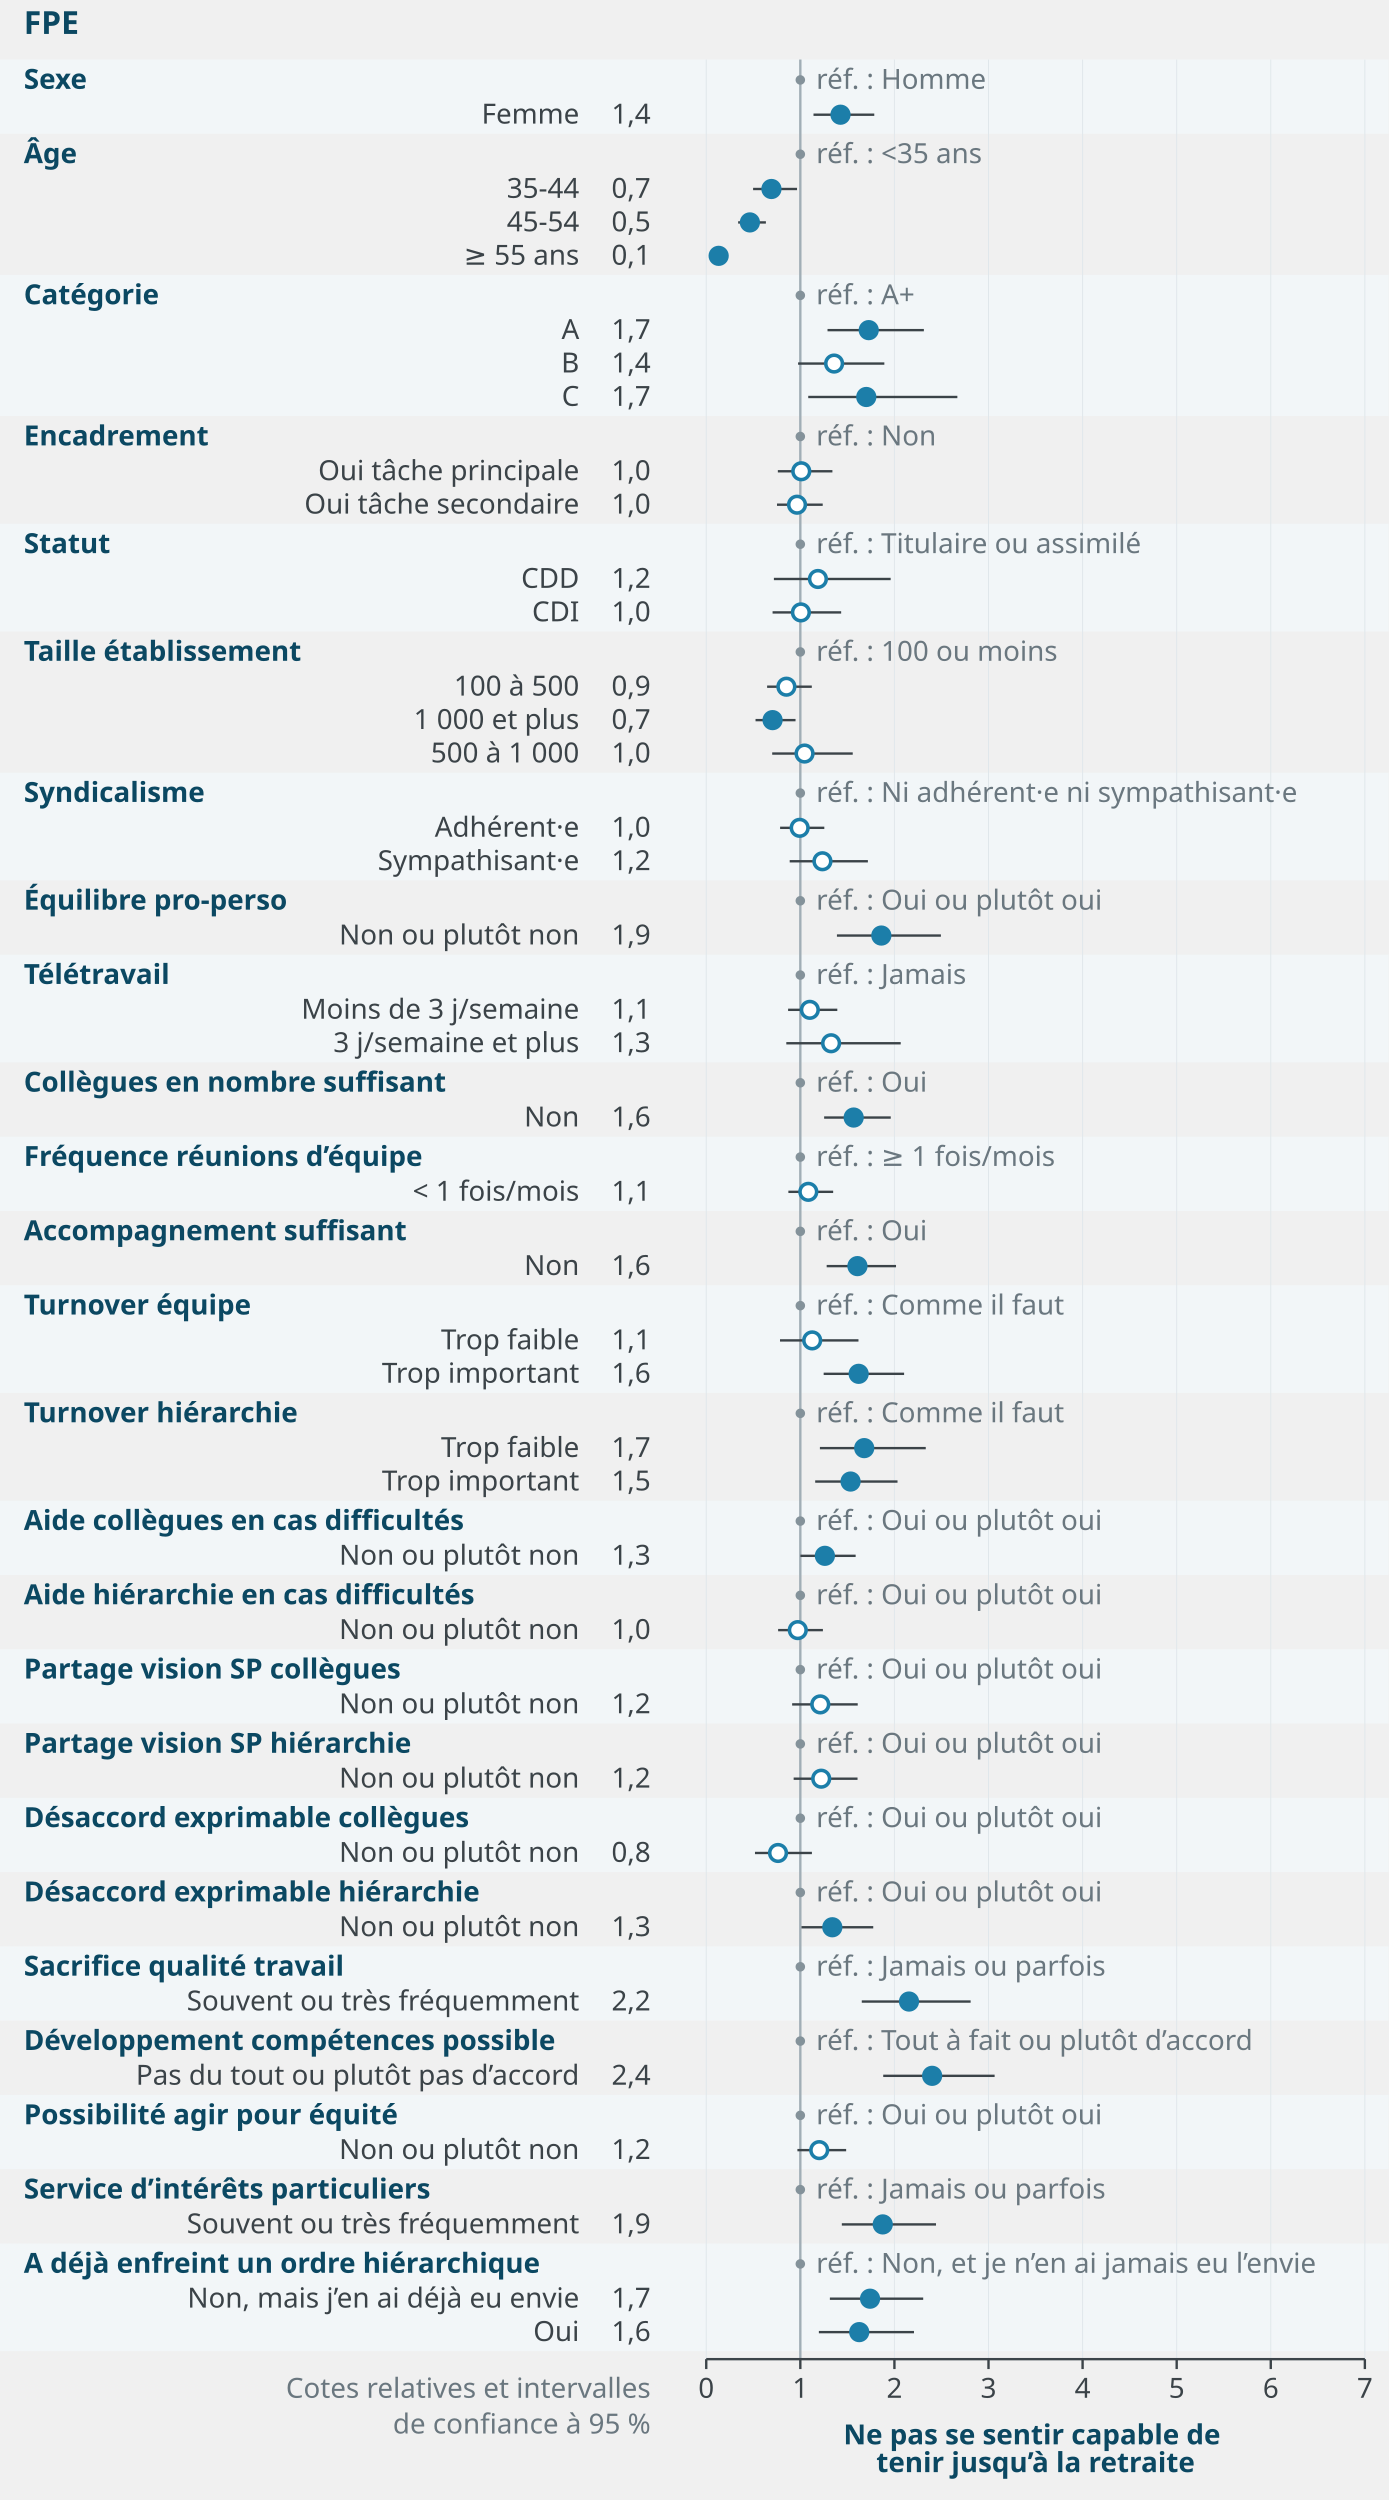
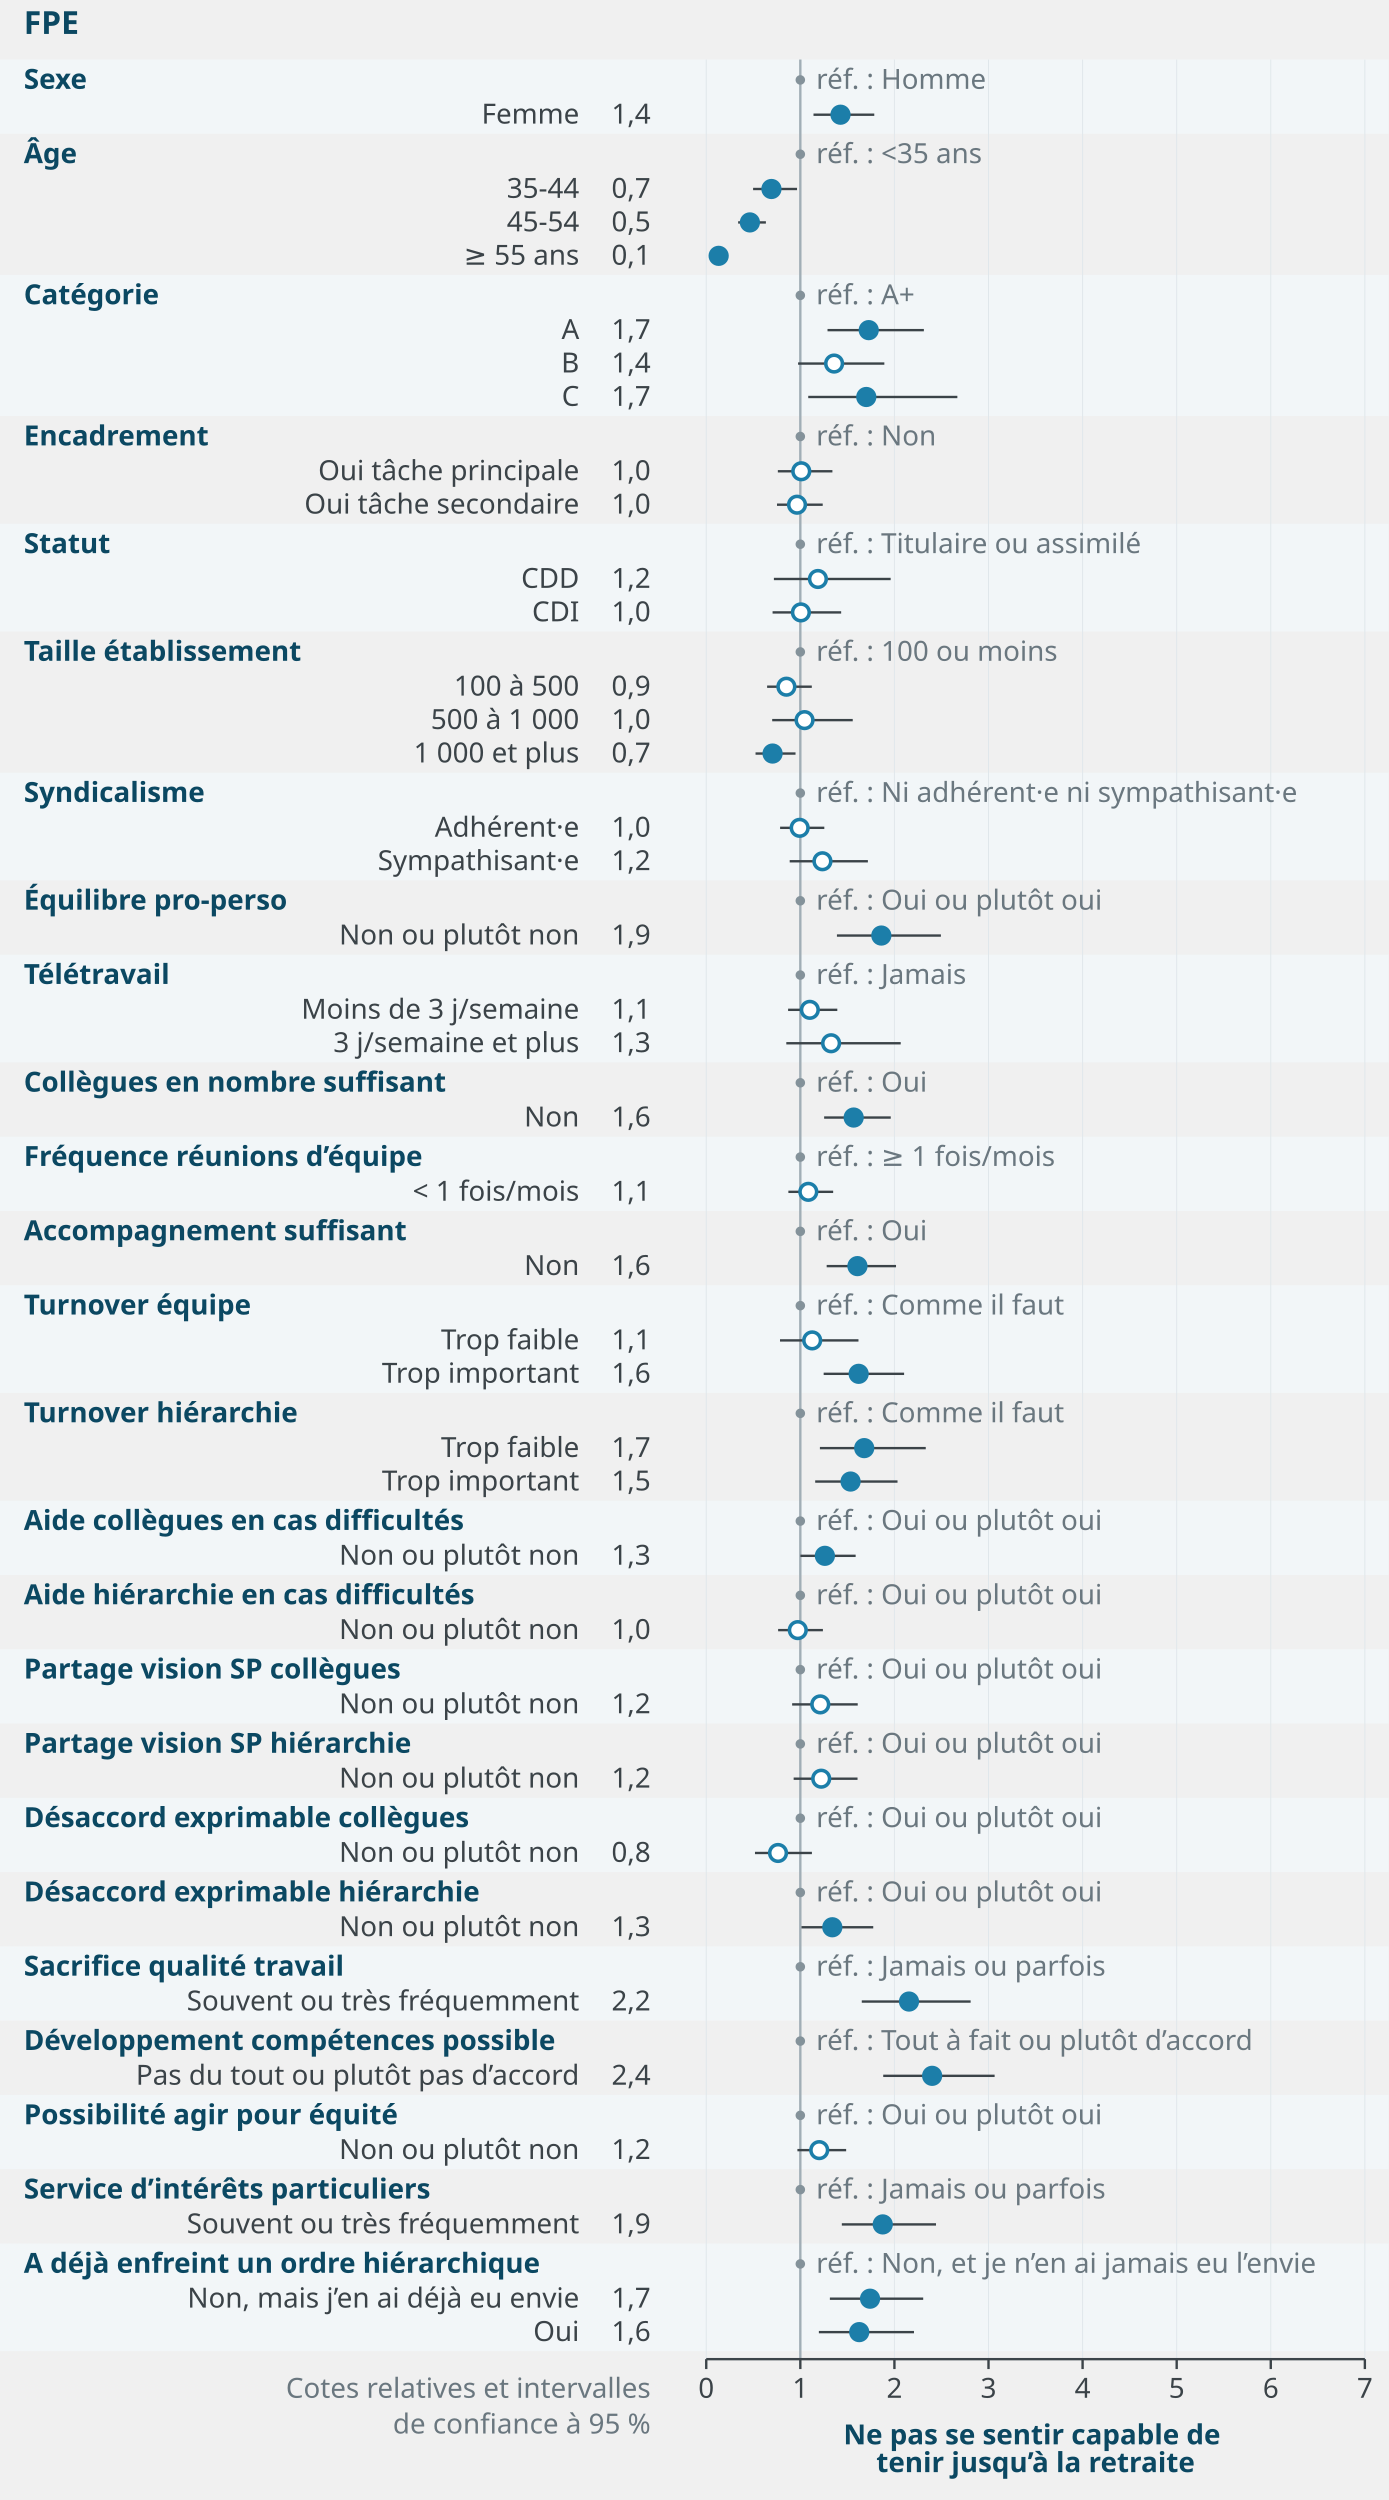
<svg xmlns="http://www.w3.org/2000/svg" fill="currentColor" font-family="system-ui, sans-serif" font-size="10" text-anchor="middle" width="350pt" height="630.1pt" viewBox="0 0 350 630.1" style="font-family: Poppins-Regular, Poppins; font-size: 7px; background: none;">
  <g aria-label="rect" fill="#F2F6F8">
    <rect x="0" y="15" width="350" height="18.723" />
    <rect x="0" y="69.296" width="350" height="35.572" />
    <rect x="0" y="132.016" width="350" height="27.148" />
    <rect x="0" y="194.736" width="350" height="27.148" />
    <rect x="0" y="240.607" width="350" height="27.148" />
    <rect x="0" y="286.478" width="350" height="18.723" />
    <rect x="0" y="323.925" width="350" height="27.148" />
    <rect x="0" y="378.22" width="350" height="18.723" />
    <rect x="0" y="415.667" width="350" height="18.723" />
    <rect x="0" y="453.113" width="350" height="18.723" />
    <rect x="0" y="490.559" width="350" height="18.723" />
    <rect x="0" y="528.006" width="350" height="18.723" />
    <rect x="0" y="565.452" width="350" height="27.148" />
  </g>
  <g aria-label="rule" stroke="#E0E7EB" stroke-width="0.25">
    <line x1="178" x2="178" y1="15" y2="594.6" />
    <line x1="225.429" x2="225.429" y1="15" y2="594.6" />
    <line x1="249.143" x2="249.143" y1="15" y2="594.6" />
    <line x1="272.857" x2="272.857" y1="15" y2="594.6" />
    <line x1="296.571" x2="296.571" y1="15" y2="594.6" />
    <line x1="320.286" x2="320.286" y1="15" y2="594.6" />
    <line x1="344" x2="344" y1="15" y2="594.6" />
  </g>
  <g aria-label="rule" stroke="#A1AEB6" stroke-width="0.6">
    <line x1="201.714" x2="201.714" y1="15" y2="594.6" />
  </g>
  <g aria-label="dot" fill="#84929A">
    <circle cx="201.714" cy="20.149" r="1.2" />
    <circle cx="201.714" cy="38.872" r="1.2" />
    <circle cx="201.714" cy="74.445" r="1.2" />
    <circle cx="201.714" cy="110.017" r="1.2" />
    <circle cx="201.714" cy="137.165" r="1.2" />
    <circle cx="201.714" cy="164.313" r="1.2" />
    <circle cx="201.714" cy="199.885" r="1.2" />
    <circle cx="201.714" cy="227.033" r="1.2" />
    <circle cx="201.714" cy="245.756" r="1.2" />
    <circle cx="201.714" cy="272.904" r="1.2" />
    <circle cx="201.714" cy="291.627" r="1.2" />
    <circle cx="201.714" cy="310.351" r="1.2" />
    <circle cx="201.714" cy="329.074" r="1.2" />
    <circle cx="201.714" cy="356.222" r="1.2" />
    <circle cx="201.714" cy="383.369" r="1.2" />
    <circle cx="201.714" cy="402.093" r="1.2" />
    <circle cx="201.714" cy="420.816" r="1.2" />
    <circle cx="201.714" cy="439.539" r="1.2" />
    <circle cx="201.714" cy="458.262" r="1.2" />
    <circle cx="201.714" cy="476.985" r="1.2" />
    <circle cx="201.714" cy="495.709" r="1.2" />
    <circle cx="201.714" cy="514.432" r="1.2" />
    <circle cx="201.714" cy="533.155" r="1.2" />
    <circle cx="201.714" cy="551.878" r="1.2" />
    <circle cx="201.714" cy="570.601" r="1.2" />
  </g>
  <g aria-label="rule" stroke="#3B4348" stroke-width="0.6">
    <line x1="205.034" x2="220.354" y1="28.911" y2="28.911" />
    <line x1="189.81" x2="200.884" y1="47.634" y2="47.634" />
    <line x1="186.039" x2="193.035" y1="56.059" y2="56.059" />
    <line x1="180.205" x2="182.435" y1="64.483" y2="64.483" />
    <line x1="208.568" x2="232.851" y1="83.207" y2="83.207" />
    <line x1="201.145" x2="222.891" y1="91.631" y2="91.631" />
    <line x1="203.706" x2="241.293" y1="100.056" y2="100.056" />
    <line x1="196.047" x2="209.801" y1="118.779" y2="118.779" />
    <line x1="195.833" x2="207.358" y1="127.204" y2="127.204" />
    <line x1="195.051" x2="224.48" y1="145.927" y2="145.927" />
    <line x1="194.719" x2="212.006" y1="154.351" y2="154.351" />
    <line x1="193.343" x2="204.607" y1="173.075" y2="173.075" />
-     <line x1="190.426" x2="200.505" y1="181.499" y2="181.499" />
-     <line x1="194.624" x2="214.923" y1="189.924" y2="189.924" />
+     <line x1="194.624" x2="214.923" y1="181.499" y2="181.499" />
+     <line x1="190.426" x2="200.505" y1="189.924" y2="189.924" />
    <line x1="196.616" x2="207.761" y1="208.647" y2="208.647" />
    <line x1="199.035" x2="218.741" y1="217.072" y2="217.072" />
    <line x1="210.939" x2="237.143" y1="235.795" y2="235.795" />
    <line x1="198.631" x2="211.034" y1="254.518" y2="254.518" />
    <line x1="198.181" x2="227.017" y1="262.943" y2="262.943" />
    <line x1="207.714" x2="224.504" y1="281.666" y2="281.666" />
    <line x1="198.703" x2="209.991" y1="300.389" y2="300.389" />
    <line x1="208.354" x2="225.832" y1="319.112" y2="319.112" />
    <line x1="196.592" x2="216.37" y1="337.835" y2="337.835" />
    <line x1="207.595" x2="227.871" y1="346.26" y2="346.26" />
    <line x1="206.647" x2="233.325" y1="364.983" y2="364.983" />
    <line x1="205.461" x2="226.211" y1="373.408" y2="373.408" />
    <line x1="201.738" x2="215.658" y1="392.131" y2="392.131" />
    <line x1="196.118" x2="207.406" y1="410.854" y2="410.854" />
    <line x1="199.651" x2="216.18" y1="429.577" y2="429.577" />
    <line x1="200.031" x2="216.133" y1="448.301" y2="448.301" />
    <line x1="190.284" x2="204.631" y1="467.024" y2="467.024" />
    <line x1="201.999" x2="220.093" y1="485.747" y2="485.747" />
    <line x1="217.2" x2="244.637" y1="504.47" y2="504.47" />
    <line x1="222.607" x2="250.684" y1="523.193" y2="523.193" />
    <line x1="200.979" x2="213.263" y1="541.917" y2="541.917" />
    <line x1="212.172" x2="235.91" y1="560.64" y2="560.64" />
    <line x1="209.161" x2="232.685" y1="579.363" y2="579.363" />
    <line x1="206.386" x2="230.361" y1="587.788" y2="587.788" />
  </g>
  <g aria-label="dot" stroke="#1C7EA9" stroke-width="0.9">
    <circle cx="211.84" cy="28.911" r="2.1" fill="#1C7EA9" />
    <circle cx="194.434" cy="47.634" r="2.1" fill="#1C7EA9" />
    <circle cx="189.003" cy="56.059" r="2.1" fill="#1C7EA9" />
    <circle cx="181.13" cy="64.483" r="2.1" fill="#1C7EA9" />
    <circle cx="218.955" cy="83.207" r="2.1" fill="#1C7EA9" />
    <circle cx="210.228" cy="91.631" r="2.1" fill="#FFFFFF" />
    <circle cx="218.338" cy="100.056" r="2.1" fill="#1C7EA9" />
    <circle cx="201.951" cy="118.779" r="2.1" fill="#FFFFFF" />
    <circle cx="200.884" cy="127.204" r="2.1" fill="#FFFFFF" />
    <circle cx="206.149" cy="145.927" r="2.1" fill="#FFFFFF" />
    <circle cx="201.857" cy="154.351" r="2.1" fill="#FFFFFF" />
    <circle cx="198.205" cy="173.075" r="2.1" fill="#FFFFFF" />
-     <circle cx="194.719" cy="181.499" r="2.1" fill="#1C7EA9" />
-     <circle cx="202.781" cy="189.924" r="2.1" fill="#FFFFFF" />
+     <circle cx="202.781" cy="181.499" r="2.1" fill="#FFFFFF" />
+     <circle cx="194.719" cy="189.924" r="2.1" fill="#1C7EA9" />
    <circle cx="201.548" cy="208.647" r="2.1" fill="#FFFFFF" />
    <circle cx="207.287" cy="217.072" r="2.1" fill="#FFFFFF" />
    <circle cx="222.132" cy="235.795" r="2.1" fill="#1C7EA9" />
    <circle cx="204.109" cy="254.518" r="2.1" fill="#FFFFFF" />
    <circle cx="209.469" cy="262.943" r="2.1" fill="#FFFFFF" />
    <circle cx="215.16" cy="281.666" r="2.1" fill="#1C7EA9" />
    <circle cx="203.73" cy="300.389" r="2.1" fill="#FFFFFF" />
    <circle cx="216.109" cy="319.112" r="2.1" fill="#1C7EA9" />
    <circle cx="204.702" cy="337.835" r="2.1" fill="#FFFFFF" />
    <circle cx="216.417" cy="346.26" r="2.1" fill="#1C7EA9" />
    <circle cx="217.816" cy="364.983" r="2.1" fill="#1C7EA9" />
    <circle cx="214.378" cy="373.408" r="2.1" fill="#1C7EA9" />
    <circle cx="207.904" cy="392.131" r="2.1" fill="#1C7EA9" />
    <circle cx="201.074" cy="410.854" r="2.1" fill="#FFFFFF" />
    <circle cx="206.742" cy="429.577" r="2.1" fill="#FFFFFF" />
    <circle cx="206.979" cy="448.301" r="2.1" fill="#FFFFFF" />
    <circle cx="196.094" cy="467.024" r="2.1" fill="#FFFFFF" />
    <circle cx="209.777" cy="485.747" r="2.1" fill="#1C7EA9" />
    <circle cx="229.104" cy="504.47" r="2.1" fill="#1C7EA9" />
    <circle cx="234.938" cy="523.193" r="2.1" fill="#1C7EA9" />
    <circle cx="206.481" cy="541.917" r="2.1" fill="#FFFFFF" />
    <circle cx="222.488" cy="560.64" r="2.1" fill="#1C7EA9" />
    <circle cx="219.287" cy="579.363" r="2.1" fill="#1C7EA9" />
    <circle cx="216.559" cy="587.788" r="2.1" fill="#1C7EA9" />
  </g>
  <g aria-label="text" fill="#0B4862" text-anchor="start" font-family="Poppins-Bold, Poppins" font-size="7" font-weight="700">
    <text y="0.32em" transform="translate(6,20.14929)">Sexe</text>
    <text y="0.32em" transform="translate(6,38.87249)">Âge</text>
    <text y="0.32em" transform="translate(6,74.44492)">Catégorie</text>
    <text y="0.32em" transform="translate(6,110.0174)">Encadrement</text>
    <text y="0.32em" transform="translate(6,137.1652)">Statut</text>
    <text y="0.32em" transform="translate(6,164.313)">Taille établissement</text>
    <text y="0.32em" transform="translate(6,199.8854)">Syndicalisme</text>
    <text y="0.32em" transform="translate(6,227.0332)">Équilibre pro-perso</text>
    <text y="0.32em" transform="translate(6,245.7564)">Télétravail</text>
    <text y="0.32em" transform="translate(6,272.9042)">Collègues en nombre suffisant</text>
    <text y="0.32em" transform="translate(6,291.6274)">Fréquence réunions d’équipe</text>
    <text y="0.32em" transform="translate(6,310.3506)">Accompagnement suffisant</text>
    <text y="0.32em" transform="translate(6,329.0738)">Turnover équipe</text>
    <text y="0.32em" transform="translate(6,356.2217)">Turnover hiérarchie</text>
    <text y="0.32em" transform="translate(6,383.3695)">Aide collègues en cas difficultés</text>
    <text y="0.32em" transform="translate(6,402.0927)">Aide hiérarchie en cas difficultés</text>
    <text y="0.32em" transform="translate(6,420.8159)">Partage vision SP collègues</text>
    <text y="0.32em" transform="translate(6,439.5391)">Partage vision SP hiérarchie</text>
    <text y="0.32em" transform="translate(6,458.2623)">Désaccord exprimable collègues</text>
    <text y="0.32em" transform="translate(6,476.9855)">Désaccord exprimable hiérarchie</text>
    <text y="0.32em" transform="translate(6,495.7087)">Sacrifice qualité travail</text>
    <text y="0.32em" transform="translate(6,514.4319)">Développement compétences possible</text>
    <text y="0.32em" transform="translate(6,533.1551)">Possibilité agir pour équité</text>
    <text y="0.32em" transform="translate(6,551.8783)">Service d’intérêts particuliers</text>
    <text y="0.32em" transform="translate(6,570.6015)">A déjà enfreint un ordre hiérarchique</text>
  </g>
  <g aria-label="text" fill="#6A777F" text-anchor="start" font-size="7">
    <text y="0.32em" transform="translate(205.7143,20.14929)">réf. : Homme</text>
    <text y="0.32em" transform="translate(205.7143,38.87249)">réf. : &lt;35 ans</text>
    <text y="0.32em" transform="translate(205.7143,74.44492)">réf. : A+</text>
    <text y="0.32em" transform="translate(205.7143,110.0174)">réf. : Non</text>
    <text y="0.32em" transform="translate(205.7143,137.1652)">réf. : Titulaire ou assimilé</text>
    <text y="0.32em" transform="translate(205.7143,164.313)">réf. : 100 ou moins</text>
    <text y="0.32em" transform="translate(205.7143,199.8854)">réf. : Ni adhérent·e ni sympathisant·e</text>
    <text y="0.32em" transform="translate(205.7143,227.0332)">réf. : Oui ou plutôt oui</text>
    <text y="0.32em" transform="translate(205.7143,245.7564)">réf. : Jamais</text>
    <text y="0.32em" transform="translate(205.7143,272.9042)">réf. : Oui</text>
    <text y="0.32em" transform="translate(205.7143,291.6274)">réf. : ≥ 1 fois/mois</text>
    <text y="0.32em" transform="translate(205.7143,310.3506)">réf. : Oui</text>
    <text y="0.32em" transform="translate(205.7143,329.0738)">réf. : Comme il faut</text>
    <text y="0.32em" transform="translate(205.7143,356.2217)">réf. : Comme il faut</text>
    <text y="0.32em" transform="translate(205.7143,383.3695)">réf. : Oui ou plutôt oui</text>
    <text y="0.32em" transform="translate(205.7143,402.0927)">réf. : Oui ou plutôt oui</text>
    <text y="0.32em" transform="translate(205.7143,420.8159)">réf. : Oui ou plutôt oui</text>
    <text y="0.32em" transform="translate(205.7143,439.5391)">réf. : Oui ou plutôt oui</text>
    <text y="0.32em" transform="translate(205.7143,458.2623)">réf. : Oui ou plutôt oui</text>
    <text y="0.32em" transform="translate(205.7143,476.9855)">réf. : Oui ou plutôt oui</text>
    <text y="0.32em" transform="translate(205.7143,495.7087)">réf. : Jamais ou parfois</text>
    <text y="0.32em" transform="translate(205.7143,514.4319)">réf. : Tout à fait ou plutôt d’accord</text>
    <text y="0.32em" transform="translate(205.7143,533.1551)">réf. : Oui ou plutôt oui</text>
    <text y="0.32em" transform="translate(205.7143,551.8783)">réf. : Jamais ou parfois</text>
    <text y="0.32em" transform="translate(205.7143,570.6015)">réf. : Non, et je n’en ai jamais eu l’envie</text>
  </g>
  <g aria-label="text" fill="#3B4348" text-anchor="end" font-size="7">
    <text y="0.32em" transform="translate(146,28.91089)">Femme</text>
    <text y="0.32em" transform="translate(146,47.63409)">35-44</text>
    <text y="0.32em" transform="translate(146,56.05871)">45-54</text>
    <text y="0.32em" transform="translate(146,64.48332)">≥ 55 ans</text>
    <text y="0.32em" transform="translate(146,83.20652)">A</text>
    <text y="0.32em" transform="translate(146,91.63114)">B</text>
    <text y="0.32em" transform="translate(146,100.0558)">C</text>
    <text y="0.32em" transform="translate(146,118.779)">Oui tâche principale</text>
    <text y="0.32em" transform="translate(146,127.2036)">Oui tâche secondaire</text>
    <text y="0.32em" transform="translate(146,145.9268)">CDD</text>
    <text y="0.32em" transform="translate(146,154.3514)">CDI</text>
    <text y="0.32em" transform="translate(146,173.0746)">100 à 500</text>
-     <text y="0.32em" transform="translate(146,181.4992)">1 000 et plus</text>
-     <text y="0.32em" transform="translate(146,189.9238)">500 à 1 000</text>
+     <text y="0.32em" transform="translate(146,181.4992)">500 à 1 000</text>
+     <text y="0.32em" transform="translate(146,189.9238)">1 000 et plus</text>
    <text y="0.32em" transform="translate(146,208.647)">Adhérent·e</text>
    <text y="0.32em" transform="translate(146,217.0716)">Sympathisant·e</text>
    <text y="0.32em" transform="translate(146,235.7948)">Non ou plutôt non</text>
    <text y="0.32em" transform="translate(146,254.518)">Moins de 3 j/semaine</text>
    <text y="0.32em" transform="translate(146,262.9426)">3 j/semaine et plus</text>
    <text y="0.32em" transform="translate(146,281.6658)">Non</text>
    <text y="0.32em" transform="translate(146,300.389)">&lt; 1 fois/mois</text>
    <text y="0.32em" transform="translate(146,319.1122)">Non</text>
    <text y="0.32em" transform="translate(146,337.8354)">Trop faible</text>
    <text y="0.32em" transform="translate(146,346.2601)">Trop important</text>
    <text y="0.32em" transform="translate(146,364.9833)">Trop faible</text>
    <text y="0.32em" transform="translate(146,373.4079)">Trop important</text>
    <text y="0.32em" transform="translate(146,392.1311)">Non ou plutôt non</text>
    <text y="0.32em" transform="translate(146,410.8543)">Non ou plutôt non</text>
    <text y="0.32em" transform="translate(146,429.5775)">Non ou plutôt non</text>
    <text y="0.32em" transform="translate(146,448.3007)">Non ou plutôt non</text>
    <text y="0.32em" transform="translate(146,467.0239)">Non ou plutôt non</text>
    <text y="0.32em" transform="translate(146,485.7471)">Non ou plutôt non</text>
    <text y="0.32em" transform="translate(146,504.4703)">Souvent ou très fréquemment</text>
    <text y="0.32em" transform="translate(146,523.1935)">Pas du tout ou plutôt pas d’accord</text>
    <text y="0.32em" transform="translate(146,541.9167)">Non ou plutôt non</text>
    <text y="0.32em" transform="translate(146,560.6399)">Souvent ou très fréquemment</text>
    <text y="0.32em" transform="translate(146,579.3631)">Non, mais j’en ai déjà eu envie</text>
    <text y="0.32em" transform="translate(146,587.7877)">Oui</text>
  </g>
  <g aria-label="text" fill="#3B4348" text-anchor="end" font-size="7">
    <text y="0.32em" transform="translate(164,28.91089)">1,4</text>
    <text y="0.32em" transform="translate(164,47.63409)">0,7</text>
    <text y="0.32em" transform="translate(164,56.05871)">0,5</text>
    <text y="0.32em" transform="translate(164,64.48332)">0,1</text>
    <text y="0.32em" transform="translate(164,83.20652)">1,7</text>
    <text y="0.32em" transform="translate(164,91.63114)">1,4</text>
    <text y="0.32em" transform="translate(164,100.0558)">1,7</text>
    <text y="0.32em" transform="translate(164,118.779)">1,0</text>
    <text y="0.32em" transform="translate(164,127.2036)">1,0</text>
    <text y="0.32em" transform="translate(164,145.9268)">1,2</text>
    <text y="0.32em" transform="translate(164,154.3514)">1,0</text>
    <text y="0.32em" transform="translate(164,173.0746)">0,9</text>
-     <text y="0.32em" transform="translate(164,181.4992)">0,7</text>
-     <text y="0.32em" transform="translate(164,189.9238)">1,0</text>
+     <text y="0.32em" transform="translate(164,181.4992)">1,0</text>
+     <text y="0.32em" transform="translate(164,189.9238)">0,7</text>
    <text y="0.32em" transform="translate(164,208.647)">1,0</text>
    <text y="0.32em" transform="translate(164,217.0716)">1,2</text>
    <text y="0.32em" transform="translate(164,235.7948)">1,9</text>
    <text y="0.32em" transform="translate(164,254.518)">1,1</text>
    <text y="0.32em" transform="translate(164,262.9426)">1,3</text>
    <text y="0.32em" transform="translate(164,281.6658)">1,6</text>
    <text y="0.32em" transform="translate(164,300.389)">1,1</text>
    <text y="0.32em" transform="translate(164,319.1122)">1,6</text>
    <text y="0.32em" transform="translate(164,337.8354)">1,1</text>
    <text y="0.32em" transform="translate(164,346.2601)">1,6</text>
    <text y="0.32em" transform="translate(164,364.9833)">1,7</text>
    <text y="0.32em" transform="translate(164,373.4079)">1,5</text>
    <text y="0.32em" transform="translate(164,392.1311)">1,3</text>
    <text y="0.32em" transform="translate(164,410.8543)">1,0</text>
    <text y="0.32em" transform="translate(164,429.5775)">1,2</text>
    <text y="0.32em" transform="translate(164,448.3007)">1,2</text>
    <text y="0.32em" transform="translate(164,467.0239)">0,8</text>
    <text y="0.32em" transform="translate(164,485.7471)">1,3</text>
    <text y="0.32em" transform="translate(164,504.4703)">2,2</text>
    <text y="0.32em" transform="translate(164,523.1935)">2,4</text>
    <text y="0.32em" transform="translate(164,541.9167)">1,2</text>
    <text y="0.32em" transform="translate(164,560.6399)">1,9</text>
    <text y="0.32em" transform="translate(164,579.3631)">1,7</text>
    <text y="0.32em" transform="translate(164,587.7877)">1,6</text>
  </g>
  <g aria-label="text" fill="#0B4862" text-anchor="start" font-family="Poppins-Bold, Poppins" font-size="8" font-weight="700">
    <text y="0.32em" transform="translate(6,6)">FPE</text>
  </g>
  <g aria-label="rule" stroke="#3B4348" stroke-width="0.6">
    <line x1="178" x2="344" y1="594.6" y2="594.6" />
  </g>
  <g aria-label="rule" stroke="#3B4348" stroke-width="0.6">
    <line x1="178" x2="178" y1="594.6" y2="597.1" />
    <line x1="201.714" x2="201.714" y1="594.6" y2="597.1" />
    <line x1="225.429" x2="225.429" y1="594.6" y2="597.1" />
    <line x1="249.143" x2="249.143" y1="594.6" y2="597.1" />
    <line x1="272.857" x2="272.857" y1="594.6" y2="597.1" />
    <line x1="296.571" x2="296.571" y1="594.6" y2="597.1" />
    <line x1="320.286" x2="320.286" y1="594.6" y2="597.1" />
    <line x1="344" x2="344" y1="594.6" y2="597.1" />
  </g>
  <g aria-label="text" fill="#3B4348" font-size="7">
    <text y="0.32em" transform="translate(178,602.1)">0</text>
    <text y="0.32em" transform="translate(201.7143,602.1)">1</text>
    <text y="0.32em" transform="translate(225.4286,602.1)">2</text>
    <text y="0.32em" transform="translate(249.1429,602.1)">3</text>
    <text y="0.32em" transform="translate(272.8571,602.1)">4</text>
    <text y="0.32em" transform="translate(296.5714,602.1)">5</text>
    <text y="0.32em" transform="translate(320.2857,602.1)">6</text>
    <text y="0.32em" transform="translate(344,602.1)">7</text>
  </g>
  <g aria-label="text" fill="#6A777F" text-anchor="end" font-size="7">
    <text y="0.32em" transform="translate(164,602.1)">Cotes relatives et intervalles</text>
  </g>
  <g aria-label="text" fill="#6A777F" text-anchor="end" font-size="7">
    <text y="0.32em" transform="translate(164,611.1)">de confiance à 95 %</text>
  </g>
  <g aria-label="text" fill="#0B4862" font-family="Poppins-Bold, Poppins" font-size="7" font-weight="700" transform="translate(0,-3.5)">
    <text transform="translate(261,614.6)">
      <tspan x="0" y="0.71em">Ne pas se sentir capable de</tspan>
      <tspan x="0" dy="1em">tenir jusqu’à la retraite</tspan>
    </text>
  </g>
</svg>
